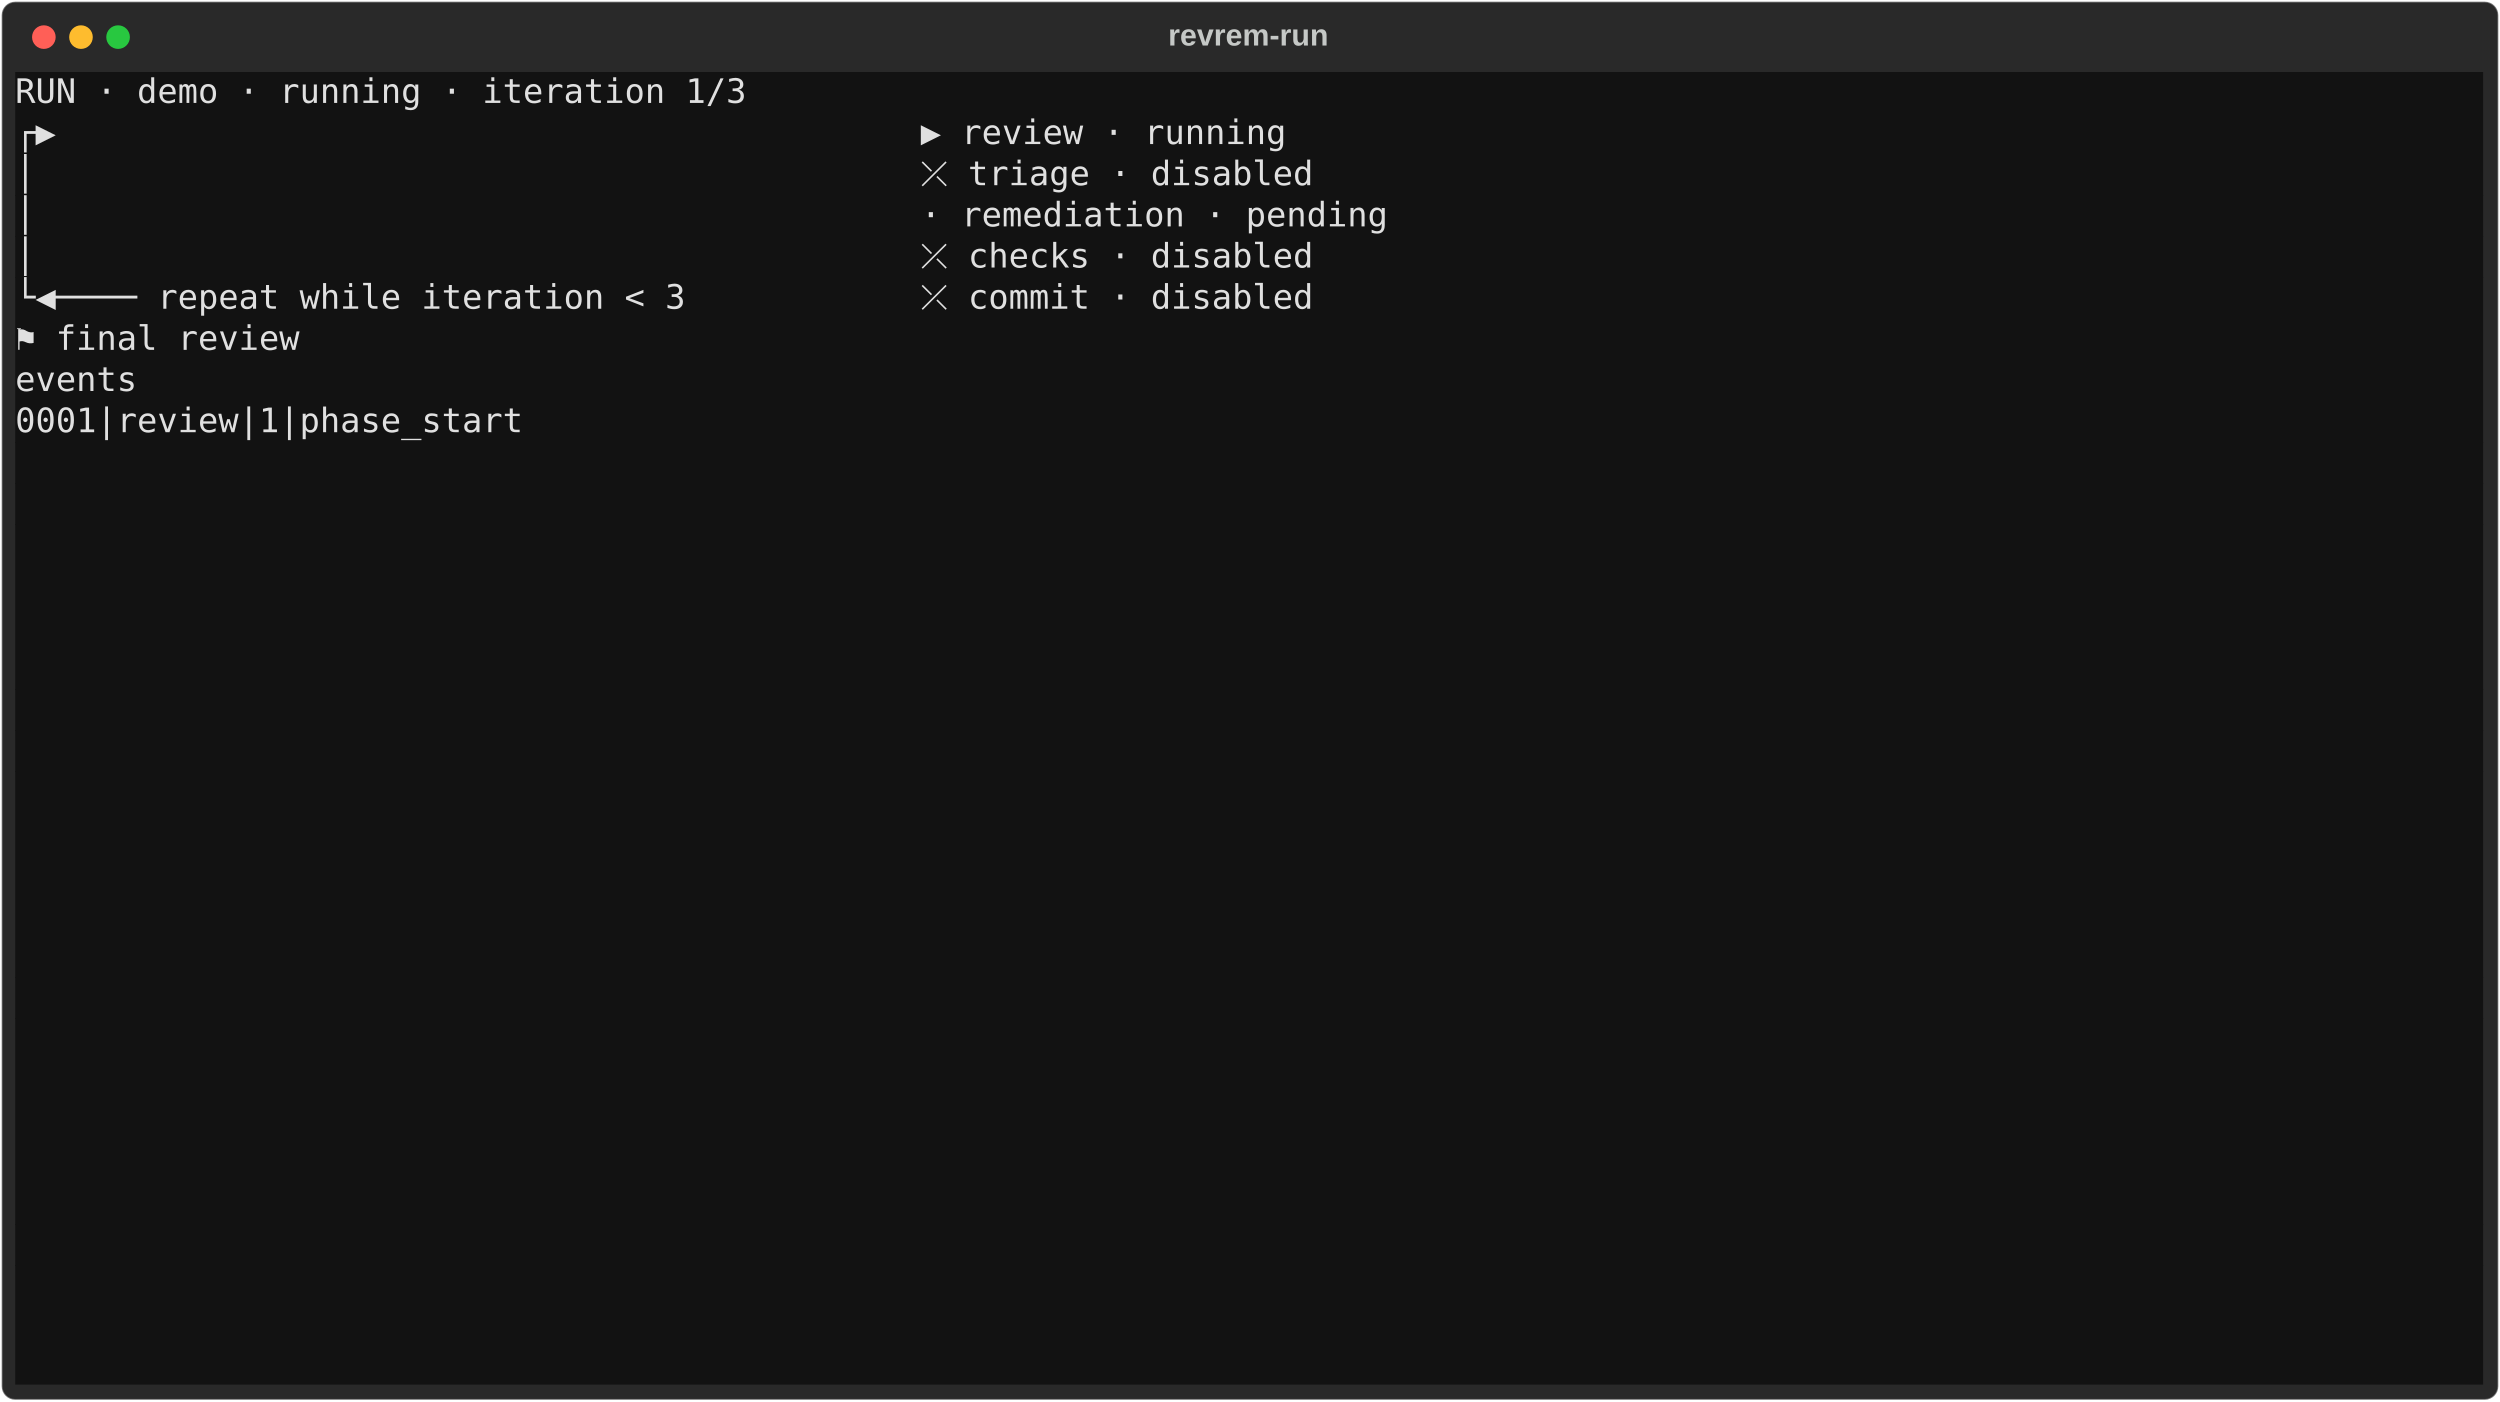
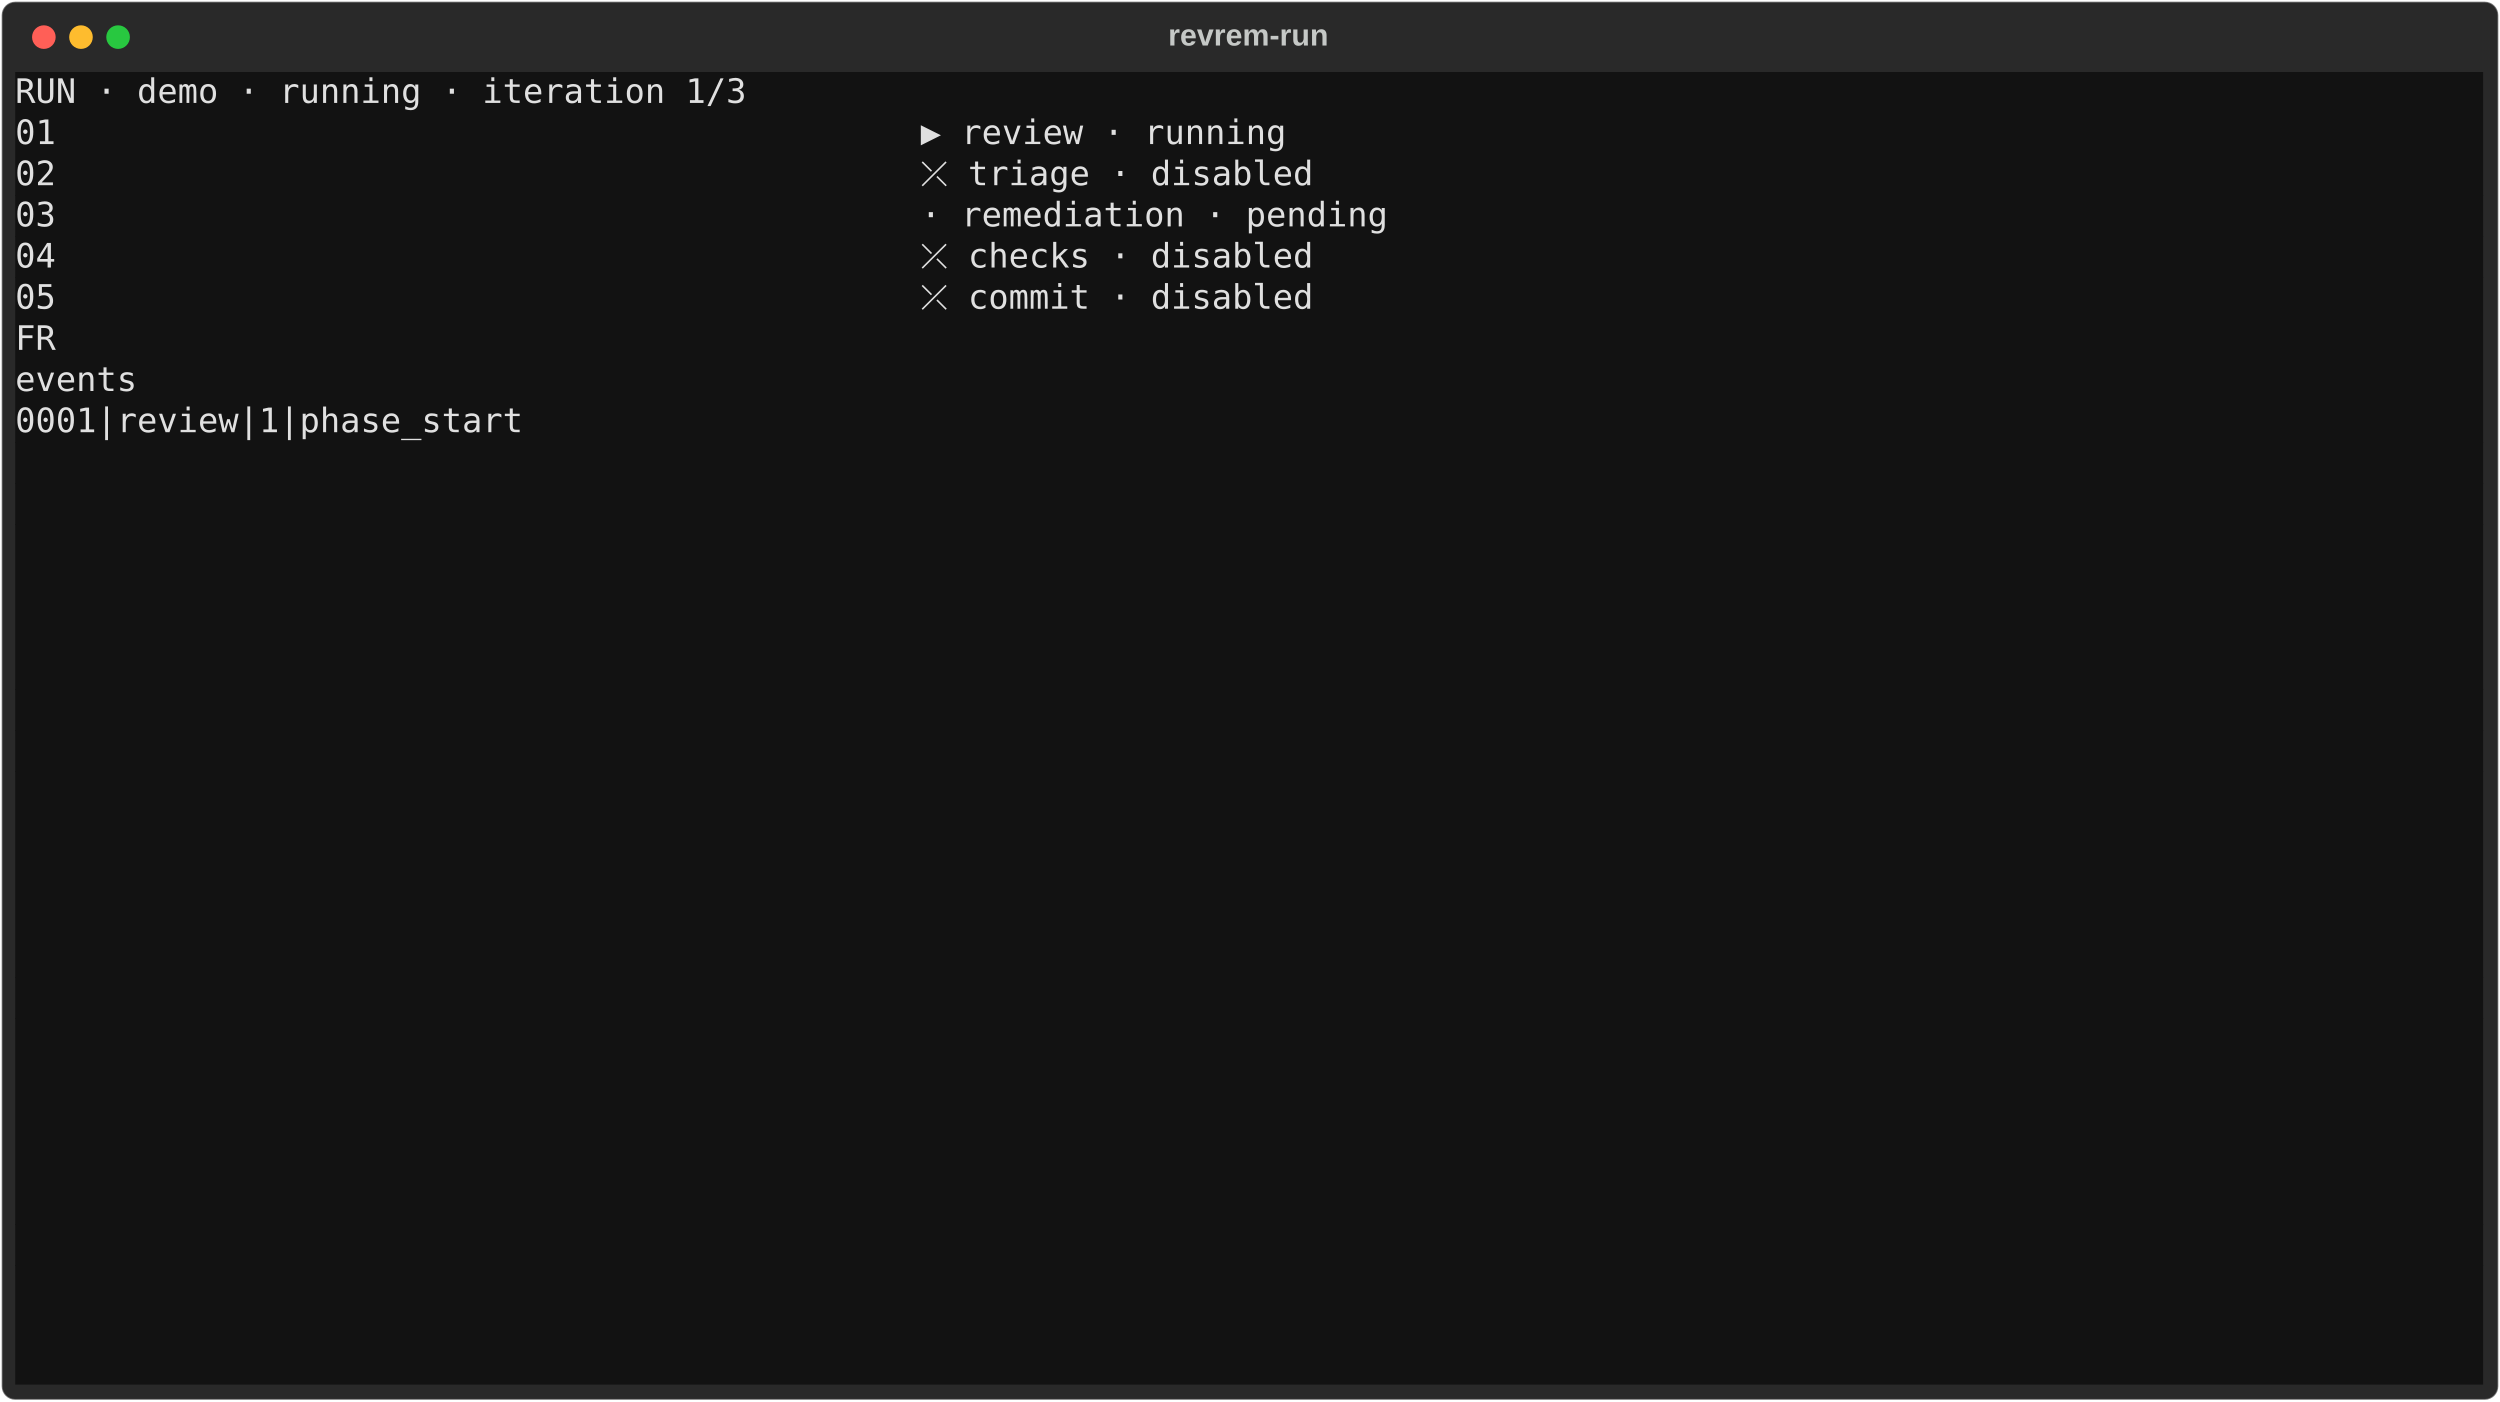
<svg xmlns="http://www.w3.org/2000/svg" class="rich-terminal" viewBox="0 0 1482 830.8">
  <style>

    @font-face {
        font-family: "Fira Code";
        src: local("FiraCode-Regular"),
                url("https://cdnjs.cloudflare.com/ajax/libs/firacode/6.2.0/woff2/FiraCode-Regular.woff2") format("woff2"),
                url("https://cdnjs.cloudflare.com/ajax/libs/firacode/6.2.0/woff/FiraCode-Regular.woff") format("woff");
        font-style: normal;
        font-weight: 400;
    }
    @font-face {
        font-family: "Fira Code";
        src: local("FiraCode-Bold"),
                url("https://cdnjs.cloudflare.com/ajax/libs/firacode/6.2.0/woff2/FiraCode-Bold.woff2") format("woff2"),
                url("https://cdnjs.cloudflare.com/ajax/libs/firacode/6.2.0/woff/FiraCode-Bold.woff") format("woff");
        font-style: bold;
        font-weight: 700;
    }

    .terminal-ID-matrix {
        font-family: Fira Code, monospace;
        font-size: 20px;
        line-height: 24.4px;
        font-variant-east-asian: full-width;
    }

    .terminal-ID-title {
        font-size: 18px;
        font-weight: bold;
        font-family: arial;
    }

    .terminal-ID-r1 { fill: #e0e0e0 }
.terminal-ID-r2 { fill: #c5c8c6 }
    </style>
  <defs>
    <clipPath id="terminal-ID-clip-terminal">
      <rect x="0" y="0" width="1463.0" height="779.8" />
    </clipPath>
    <clipPath id="terminal-ID-line-0">
      <rect x="0" y="1.5" width="1464" height="24.65" />
    </clipPath>
    <clipPath id="terminal-ID-line-1">
      <rect x="0" y="25.9" width="1464" height="24.65" />
    </clipPath>
    <clipPath id="terminal-ID-line-2">
      <rect x="0" y="50.3" width="1464" height="24.65" />
    </clipPath>
    <clipPath id="terminal-ID-line-3">
      <rect x="0" y="74.7" width="1464" height="24.65" />
    </clipPath>
    <clipPath id="terminal-ID-line-4">
      <rect x="0" y="99.1" width="1464" height="24.65" />
    </clipPath>
    <clipPath id="terminal-ID-line-5">
      <rect x="0" y="123.5" width="1464" height="24.65" />
    </clipPath>
    <clipPath id="terminal-ID-line-6">
      <rect x="0" y="147.9" width="1464" height="24.65" />
    </clipPath>
    <clipPath id="terminal-ID-line-7">
      <rect x="0" y="172.3" width="1464" height="24.65" />
    </clipPath>
    <clipPath id="terminal-ID-line-8">
      <rect x="0" y="196.7" width="1464" height="24.65" />
    </clipPath>
    <clipPath id="terminal-ID-line-9">
      <rect x="0" y="221.1" width="1464" height="24.65" />
    </clipPath>
    <clipPath id="terminal-ID-line-10">
      <rect x="0" y="245.5" width="1464" height="24.65" />
    </clipPath>
    <clipPath id="terminal-ID-line-11">
      <rect x="0" y="269.9" width="1464" height="24.65" />
    </clipPath>
    <clipPath id="terminal-ID-line-12">
      <rect x="0" y="294.3" width="1464" height="24.65" />
    </clipPath>
    <clipPath id="terminal-ID-line-13">
      <rect x="0" y="318.7" width="1464" height="24.65" />
    </clipPath>
    <clipPath id="terminal-ID-line-14">
      <rect x="0" y="343.1" width="1464" height="24.65" />
    </clipPath>
    <clipPath id="terminal-ID-line-15">
      <rect x="0" y="367.5" width="1464" height="24.65" />
    </clipPath>
    <clipPath id="terminal-ID-line-16">
      <rect x="0" y="391.9" width="1464" height="24.65" />
    </clipPath>
    <clipPath id="terminal-ID-line-17">
      <rect x="0" y="416.3" width="1464" height="24.65" />
    </clipPath>
    <clipPath id="terminal-ID-line-18">
      <rect x="0" y="440.7" width="1464" height="24.65" />
    </clipPath>
    <clipPath id="terminal-ID-line-19">
      <rect x="0" y="465.1" width="1464" height="24.65" />
    </clipPath>
    <clipPath id="terminal-ID-line-20">
      <rect x="0" y="489.5" width="1464" height="24.65" />
    </clipPath>
    <clipPath id="terminal-ID-line-21">
      <rect x="0" y="513.9" width="1464" height="24.65" />
    </clipPath>
    <clipPath id="terminal-ID-line-22">
      <rect x="0" y="538.3" width="1464" height="24.65" />
    </clipPath>
    <clipPath id="terminal-ID-line-23">
      <rect x="0" y="562.7" width="1464" height="24.65" />
    </clipPath>
    <clipPath id="terminal-ID-line-24">
      <rect x="0" y="587.1" width="1464" height="24.65" />
    </clipPath>
    <clipPath id="terminal-ID-line-25">
      <rect x="0" y="611.5" width="1464" height="24.65" />
    </clipPath>
    <clipPath id="terminal-ID-line-26">
      <rect x="0" y="635.9" width="1464" height="24.65" />
    </clipPath>
    <clipPath id="terminal-ID-line-27">
      <rect x="0" y="660.3" width="1464" height="24.65" />
    </clipPath>
    <clipPath id="terminal-ID-line-28">
      <rect x="0" y="684.7" width="1464" height="24.65" />
    </clipPath>
    <clipPath id="terminal-ID-line-29">
      <rect x="0" y="709.1" width="1464" height="24.65" />
    </clipPath>
    <clipPath id="terminal-ID-line-30">
      <rect x="0" y="733.5" width="1464" height="24.65" />
    </clipPath>
  </defs>
  <rect fill="#292929" stroke="rgba(255,255,255,0.35)" stroke-width="1" x="1" y="1" width="1480" height="828.8" rx="8" />
  <text class="terminal-ID-title" fill="#c5c8c6" text-anchor="middle" x="740" y="27">revrem-run</text>
  <g transform="translate(26,22)">
    <circle cx="0" cy="0" r="7" fill="#ff5f57" />
    <circle cx="22" cy="0" r="7" fill="#febc2e" />
    <circle cx="44" cy="0" r="7" fill="#28c840" />
  </g>
  <g transform="translate(9, 41)" clip-path="url(#terminal-ID-clip-terminal)">
    <rect fill="#121212" x="0" y="1.5" width="439.2" height="24.65" shape-rendering="crispEdges" />
    <rect fill="#121212" x="439.2" y="1.5" width="1024.8" height="24.65" shape-rendering="crispEdges" />
    <rect fill="#121212" x="0" y="25.9" width="24.4" height="24.65" shape-rendering="crispEdges" />
    <rect fill="#121212" x="24.4" y="25.9" width="512.4" height="24.65" shape-rendering="crispEdges" />
    <rect fill="#121212" x="536.8" y="25.9" width="219.6" height="24.65" shape-rendering="crispEdges" />
    <rect fill="#121212" x="756.4" y="25.9" width="707.6" height="24.65" shape-rendering="crispEdges" />
-     <rect fill="#121212" x="0" y="50.3" width="12.2" height="24.65" shape-rendering="crispEdges" />
-     <rect fill="#121212" x="12.2" y="50.3" width="524.6" height="24.65" shape-rendering="crispEdges" />
+     <rect fill="#121212" x="0" y="50.3" width="24.4" height="24.65" shape-rendering="crispEdges" />
+     <rect fill="#121212" x="24.4" y="50.3" width="512.4" height="24.65" shape-rendering="crispEdges" />
    <rect fill="#121212" x="536.8" y="50.3" width="231.8" height="24.65" shape-rendering="crispEdges" />
    <rect fill="#121212" x="768.6" y="50.3" width="695.4" height="24.65" shape-rendering="crispEdges" />
-     <rect fill="#121212" x="0" y="74.7" width="12.2" height="24.65" shape-rendering="crispEdges" />
-     <rect fill="#121212" x="12.2" y="74.7" width="524.6" height="24.65" shape-rendering="crispEdges" />
+     <rect fill="#121212" x="0" y="74.7" width="24.4" height="24.65" shape-rendering="crispEdges" />
+     <rect fill="#121212" x="24.4" y="74.7" width="512.4" height="24.65" shape-rendering="crispEdges" />
    <rect fill="#121212" x="536.8" y="74.7" width="280.6" height="24.65" shape-rendering="crispEdges" />
    <rect fill="#121212" x="817.4" y="74.7" width="646.6" height="24.65" shape-rendering="crispEdges" />
-     <rect fill="#121212" x="0" y="99.1" width="12.2" height="24.65" shape-rendering="crispEdges" />
-     <rect fill="#121212" x="12.2" y="99.1" width="524.6" height="24.65" shape-rendering="crispEdges" />
+     <rect fill="#121212" x="0" y="99.1" width="24.4" height="24.65" shape-rendering="crispEdges" />
+     <rect fill="#121212" x="24.4" y="99.1" width="512.4" height="24.65" shape-rendering="crispEdges" />
    <rect fill="#121212" x="536.8" y="99.1" width="231.8" height="24.65" shape-rendering="crispEdges" />
    <rect fill="#121212" x="768.6" y="99.1" width="695.4" height="24.65" shape-rendering="crispEdges" />
-     <rect fill="#121212" x="0" y="123.5" width="402.6" height="24.65" shape-rendering="crispEdges" />
-     <rect fill="#121212" x="402.6" y="123.5" width="134.2" height="24.65" shape-rendering="crispEdges" />
+     <rect fill="#121212" x="0" y="123.5" width="24.4" height="24.65" shape-rendering="crispEdges" />
+     <rect fill="#121212" x="24.4" y="123.5" width="512.4" height="24.65" shape-rendering="crispEdges" />
    <rect fill="#121212" x="536.8" y="123.5" width="231.8" height="24.65" shape-rendering="crispEdges" />
    <rect fill="#121212" x="768.6" y="123.5" width="695.4" height="24.65" shape-rendering="crispEdges" />
-     <rect fill="#121212" x="0" y="147.9" width="170.8" height="24.65" shape-rendering="crispEdges" />
-     <rect fill="#121212" x="170.8" y="147.9" width="1293.2" height="24.65" shape-rendering="crispEdges" />
+     <rect fill="#121212" x="0" y="147.9" width="24.4" height="24.65" shape-rendering="crispEdges" />
+     <rect fill="#121212" x="24.4" y="147.9" width="1439.6" height="24.65" shape-rendering="crispEdges" />
    <rect fill="#121212" x="0" y="172.3" width="73.2" height="24.65" shape-rendering="crispEdges" />
    <rect fill="#121212" x="73.2" y="172.3" width="1390.8" height="24.65" shape-rendering="crispEdges" />
    <rect fill="#121212" x="0" y="196.7" width="305" height="24.65" shape-rendering="crispEdges" />
    <rect fill="#121212" x="305" y="196.7" width="1159" height="24.65" shape-rendering="crispEdges" />
    <rect fill="#121212" x="0" y="221.1" width="1464" height="24.65" shape-rendering="crispEdges" />
    <rect fill="#121212" x="0" y="245.5" width="1464" height="24.65" shape-rendering="crispEdges" />
    <rect fill="#121212" x="0" y="269.9" width="1464" height="24.65" shape-rendering="crispEdges" />
    <rect fill="#121212" x="0" y="294.3" width="1464" height="24.65" shape-rendering="crispEdges" />
    <rect fill="#121212" x="0" y="318.7" width="1464" height="24.65" shape-rendering="crispEdges" />
    <rect fill="#121212" x="0" y="343.1" width="1464" height="24.65" shape-rendering="crispEdges" />
    <rect fill="#121212" x="0" y="367.5" width="1464" height="24.65" shape-rendering="crispEdges" />
    <rect fill="#121212" x="0" y="391.9" width="1464" height="24.65" shape-rendering="crispEdges" />
    <rect fill="#121212" x="0" y="416.3" width="1464" height="24.65" shape-rendering="crispEdges" />
    <rect fill="#121212" x="0" y="440.7" width="1464" height="24.65" shape-rendering="crispEdges" />
    <rect fill="#121212" x="0" y="465.1" width="1464" height="24.65" shape-rendering="crispEdges" />
    <rect fill="#121212" x="0" y="489.5" width="1464" height="24.65" shape-rendering="crispEdges" />
    <rect fill="#121212" x="0" y="513.9" width="1464" height="24.65" shape-rendering="crispEdges" />
    <rect fill="#121212" x="0" y="538.3" width="1464" height="24.65" shape-rendering="crispEdges" />
    <rect fill="#121212" x="0" y="562.7" width="1464" height="24.65" shape-rendering="crispEdges" />
    <rect fill="#121212" x="0" y="587.1" width="1464" height="24.65" shape-rendering="crispEdges" />
    <rect fill="#121212" x="0" y="611.5" width="1464" height="24.65" shape-rendering="crispEdges" />
    <rect fill="#121212" x="0" y="635.9" width="1464" height="24.65" shape-rendering="crispEdges" />
    <rect fill="#121212" x="0" y="660.3" width="1464" height="24.65" shape-rendering="crispEdges" />
    <rect fill="#121212" x="0" y="684.7" width="1464" height="24.65" shape-rendering="crispEdges" />
    <rect fill="#121212" x="0" y="709.1" width="1464" height="24.65" shape-rendering="crispEdges" />
    <rect fill="#121212" x="0" y="733.5" width="1464" height="24.65" shape-rendering="crispEdges" />
    <rect fill="#121212" x="0" y="757.9" width="1464" height="24.65" shape-rendering="crispEdges" />
    <g class="terminal-ID-matrix">
      <text class="terminal-ID-r1" x="0" y="20" textLength="439.2" clip-path="url(#terminal-ID-line-0)">RUN · demo · running · iteration 1/3</text>
      <text class="terminal-ID-r2" x="1464" y="20" textLength="12.2" clip-path="url(#terminal-ID-line-0)">
</text>
-       <text class="terminal-ID-r1" x="0" y="44.4" textLength="24.4" clip-path="url(#terminal-ID-line-1)">┌▶</text>
+       <text class="terminal-ID-r1" x="0" y="44.4" textLength="24.4" clip-path="url(#terminal-ID-line-1)">01</text>
      <text class="terminal-ID-r1" x="536.8" y="44.4" textLength="219.6" clip-path="url(#terminal-ID-line-1)">▶ review · running</text>
      <text class="terminal-ID-r2" x="1464" y="44.4" textLength="12.2" clip-path="url(#terminal-ID-line-1)">
</text>
-       <text class="terminal-ID-r1" x="0" y="68.8" textLength="12.2" clip-path="url(#terminal-ID-line-2)">│</text>
+       <text class="terminal-ID-r1" x="0" y="68.8" textLength="24.4" clip-path="url(#terminal-ID-line-2)">02</text>
      <text class="terminal-ID-r1" x="536.8" y="68.8" textLength="231.8" clip-path="url(#terminal-ID-line-2)">⤫ triage · disabled</text>
      <text class="terminal-ID-r2" x="1464" y="68.8" textLength="12.2" clip-path="url(#terminal-ID-line-2)">
</text>
-       <text class="terminal-ID-r1" x="0" y="93.2" textLength="12.2" clip-path="url(#terminal-ID-line-3)">│</text>
+       <text class="terminal-ID-r1" x="0" y="93.2" textLength="24.4" clip-path="url(#terminal-ID-line-3)">03</text>
      <text class="terminal-ID-r1" x="536.8" y="93.2" textLength="280.6" clip-path="url(#terminal-ID-line-3)">· remediation · pending</text>
      <text class="terminal-ID-r2" x="1464" y="93.2" textLength="12.2" clip-path="url(#terminal-ID-line-3)">
</text>
-       <text class="terminal-ID-r1" x="0" y="117.6" textLength="12.2" clip-path="url(#terminal-ID-line-4)">│</text>
+       <text class="terminal-ID-r1" x="0" y="117.6" textLength="24.4" clip-path="url(#terminal-ID-line-4)">04</text>
      <text class="terminal-ID-r1" x="536.8" y="117.6" textLength="231.8" clip-path="url(#terminal-ID-line-4)">⤫ checks · disabled</text>
      <text class="terminal-ID-r2" x="1464" y="117.6" textLength="12.2" clip-path="url(#terminal-ID-line-4)">
</text>
-       <text class="terminal-ID-r1" x="0" y="142" textLength="402.6" clip-path="url(#terminal-ID-line-5)">└◀──── repeat while iteration &lt; 3</text>
+       <text class="terminal-ID-r1" x="0" y="142" textLength="24.4" clip-path="url(#terminal-ID-line-5)">05</text>
      <text class="terminal-ID-r1" x="536.8" y="142" textLength="231.8" clip-path="url(#terminal-ID-line-5)">⤫ commit · disabled</text>
      <text class="terminal-ID-r2" x="1464" y="142" textLength="12.2" clip-path="url(#terminal-ID-line-5)">
</text>
-       <text class="terminal-ID-r1" x="0" y="166.4" textLength="170.8" clip-path="url(#terminal-ID-line-6)">⚑ final review</text>
+       <text class="terminal-ID-r1" x="0" y="166.4" textLength="24.4" clip-path="url(#terminal-ID-line-6)">FR</text>
      <text class="terminal-ID-r2" x="1464" y="166.4" textLength="12.2" clip-path="url(#terminal-ID-line-6)">
</text>
      <text class="terminal-ID-r1" x="0" y="190.8" textLength="73.2" clip-path="url(#terminal-ID-line-7)">events</text>
      <text class="terminal-ID-r2" x="1464" y="190.8" textLength="12.2" clip-path="url(#terminal-ID-line-7)">
</text>
      <text class="terminal-ID-r1" x="0" y="215.2" textLength="305" clip-path="url(#terminal-ID-line-8)">0001|review|1|phase_start</text>
      <text class="terminal-ID-r2" x="1464" y="215.2" textLength="12.2" clip-path="url(#terminal-ID-line-8)">
</text>
      <text class="terminal-ID-r2" x="1464" y="239.6" textLength="12.2" clip-path="url(#terminal-ID-line-9)">
</text>
      <text class="terminal-ID-r2" x="1464" y="264" textLength="12.2" clip-path="url(#terminal-ID-line-10)">
</text>
      <text class="terminal-ID-r2" x="1464" y="288.4" textLength="12.2" clip-path="url(#terminal-ID-line-11)">
</text>
      <text class="terminal-ID-r2" x="1464" y="312.8" textLength="12.2" clip-path="url(#terminal-ID-line-12)">
</text>
      <text class="terminal-ID-r2" x="1464" y="337.2" textLength="12.2" clip-path="url(#terminal-ID-line-13)">
</text>
      <text class="terminal-ID-r2" x="1464" y="361.6" textLength="12.2" clip-path="url(#terminal-ID-line-14)">
</text>
      <text class="terminal-ID-r2" x="1464" y="386" textLength="12.2" clip-path="url(#terminal-ID-line-15)">
</text>
      <text class="terminal-ID-r2" x="1464" y="410.4" textLength="12.2" clip-path="url(#terminal-ID-line-16)">
</text>
      <text class="terminal-ID-r2" x="1464" y="434.8" textLength="12.2" clip-path="url(#terminal-ID-line-17)">
</text>
      <text class="terminal-ID-r2" x="1464" y="459.2" textLength="12.2" clip-path="url(#terminal-ID-line-18)">
</text>
      <text class="terminal-ID-r2" x="1464" y="483.6" textLength="12.2" clip-path="url(#terminal-ID-line-19)">
</text>
      <text class="terminal-ID-r2" x="1464" y="508" textLength="12.2" clip-path="url(#terminal-ID-line-20)">
</text>
      <text class="terminal-ID-r2" x="1464" y="532.4" textLength="12.2" clip-path="url(#terminal-ID-line-21)">
</text>
      <text class="terminal-ID-r2" x="1464" y="556.8" textLength="12.2" clip-path="url(#terminal-ID-line-22)">
</text>
      <text class="terminal-ID-r2" x="1464" y="581.2" textLength="12.2" clip-path="url(#terminal-ID-line-23)">
</text>
      <text class="terminal-ID-r2" x="1464" y="605.6" textLength="12.2" clip-path="url(#terminal-ID-line-24)">
</text>
      <text class="terminal-ID-r2" x="1464" y="630" textLength="12.2" clip-path="url(#terminal-ID-line-25)">
</text>
      <text class="terminal-ID-r2" x="1464" y="654.4" textLength="12.2" clip-path="url(#terminal-ID-line-26)">
</text>
      <text class="terminal-ID-r2" x="1464" y="678.8" textLength="12.2" clip-path="url(#terminal-ID-line-27)">
</text>
      <text class="terminal-ID-r2" x="1464" y="703.2" textLength="12.2" clip-path="url(#terminal-ID-line-28)">
</text>
      <text class="terminal-ID-r2" x="1464" y="727.6" textLength="12.2" clip-path="url(#terminal-ID-line-29)">
</text>
      <text class="terminal-ID-r2" x="1464" y="752" textLength="12.2" clip-path="url(#terminal-ID-line-30)">
</text>
    </g>
  </g>
</svg>
